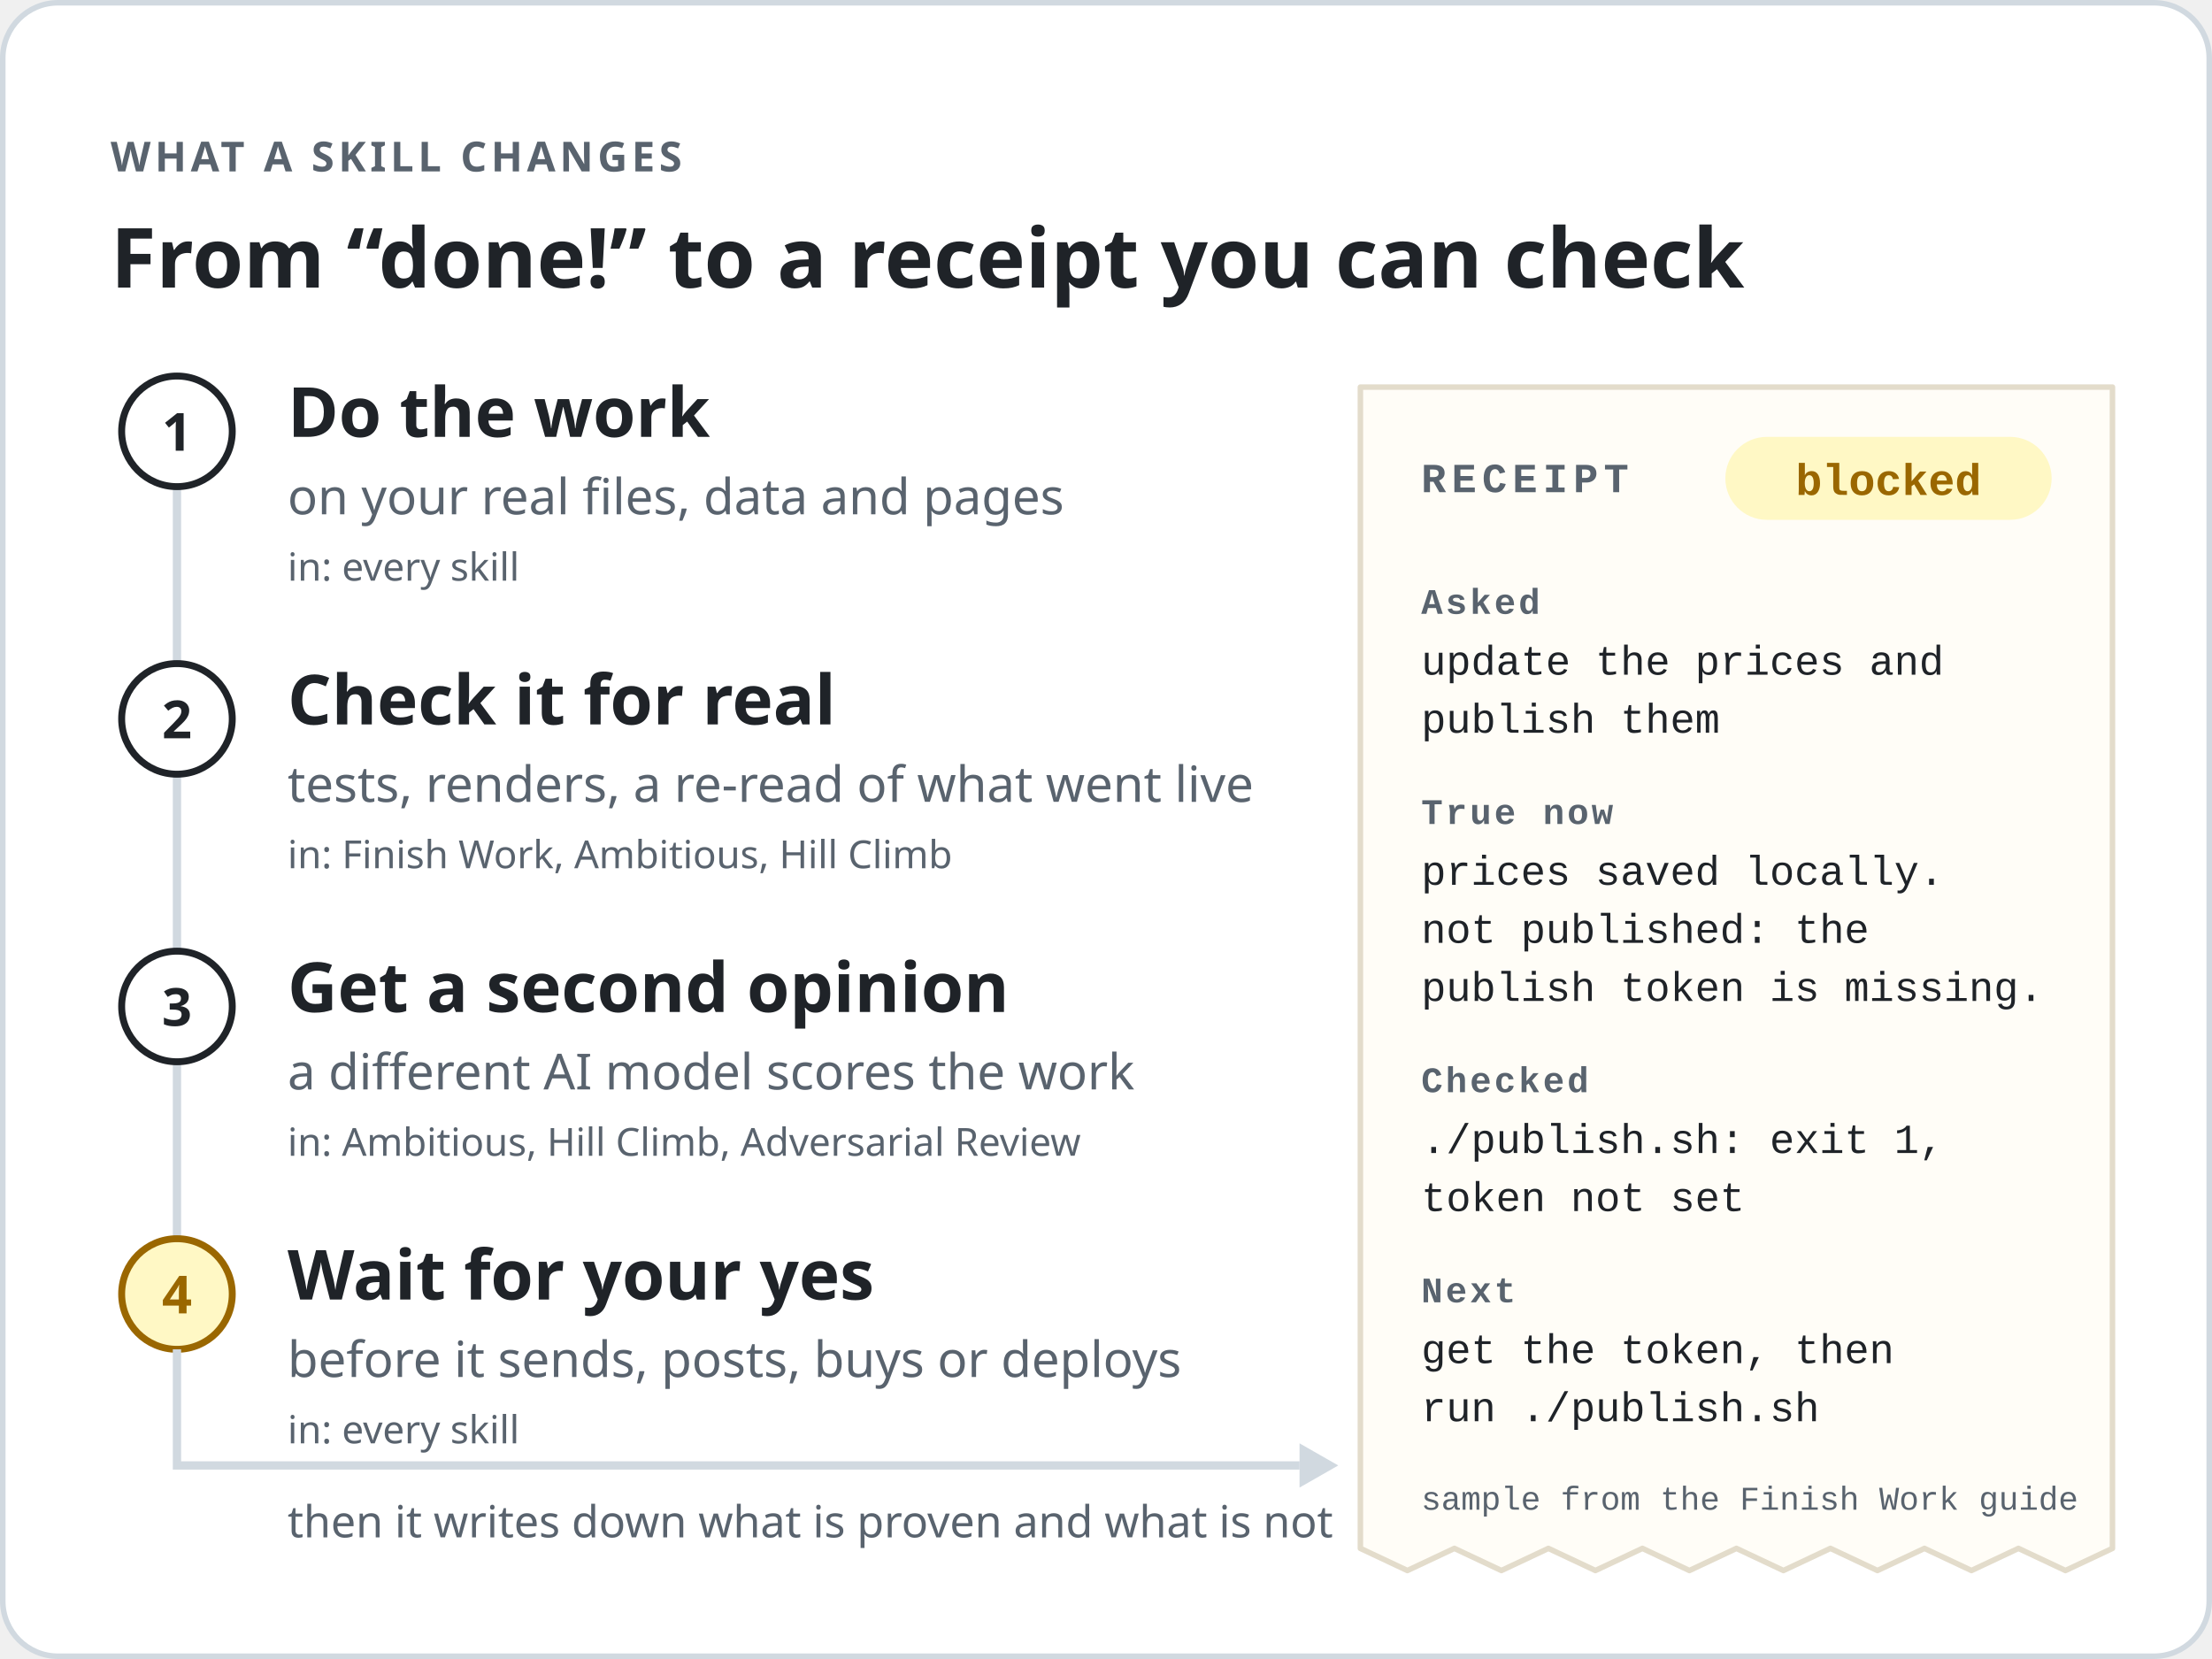
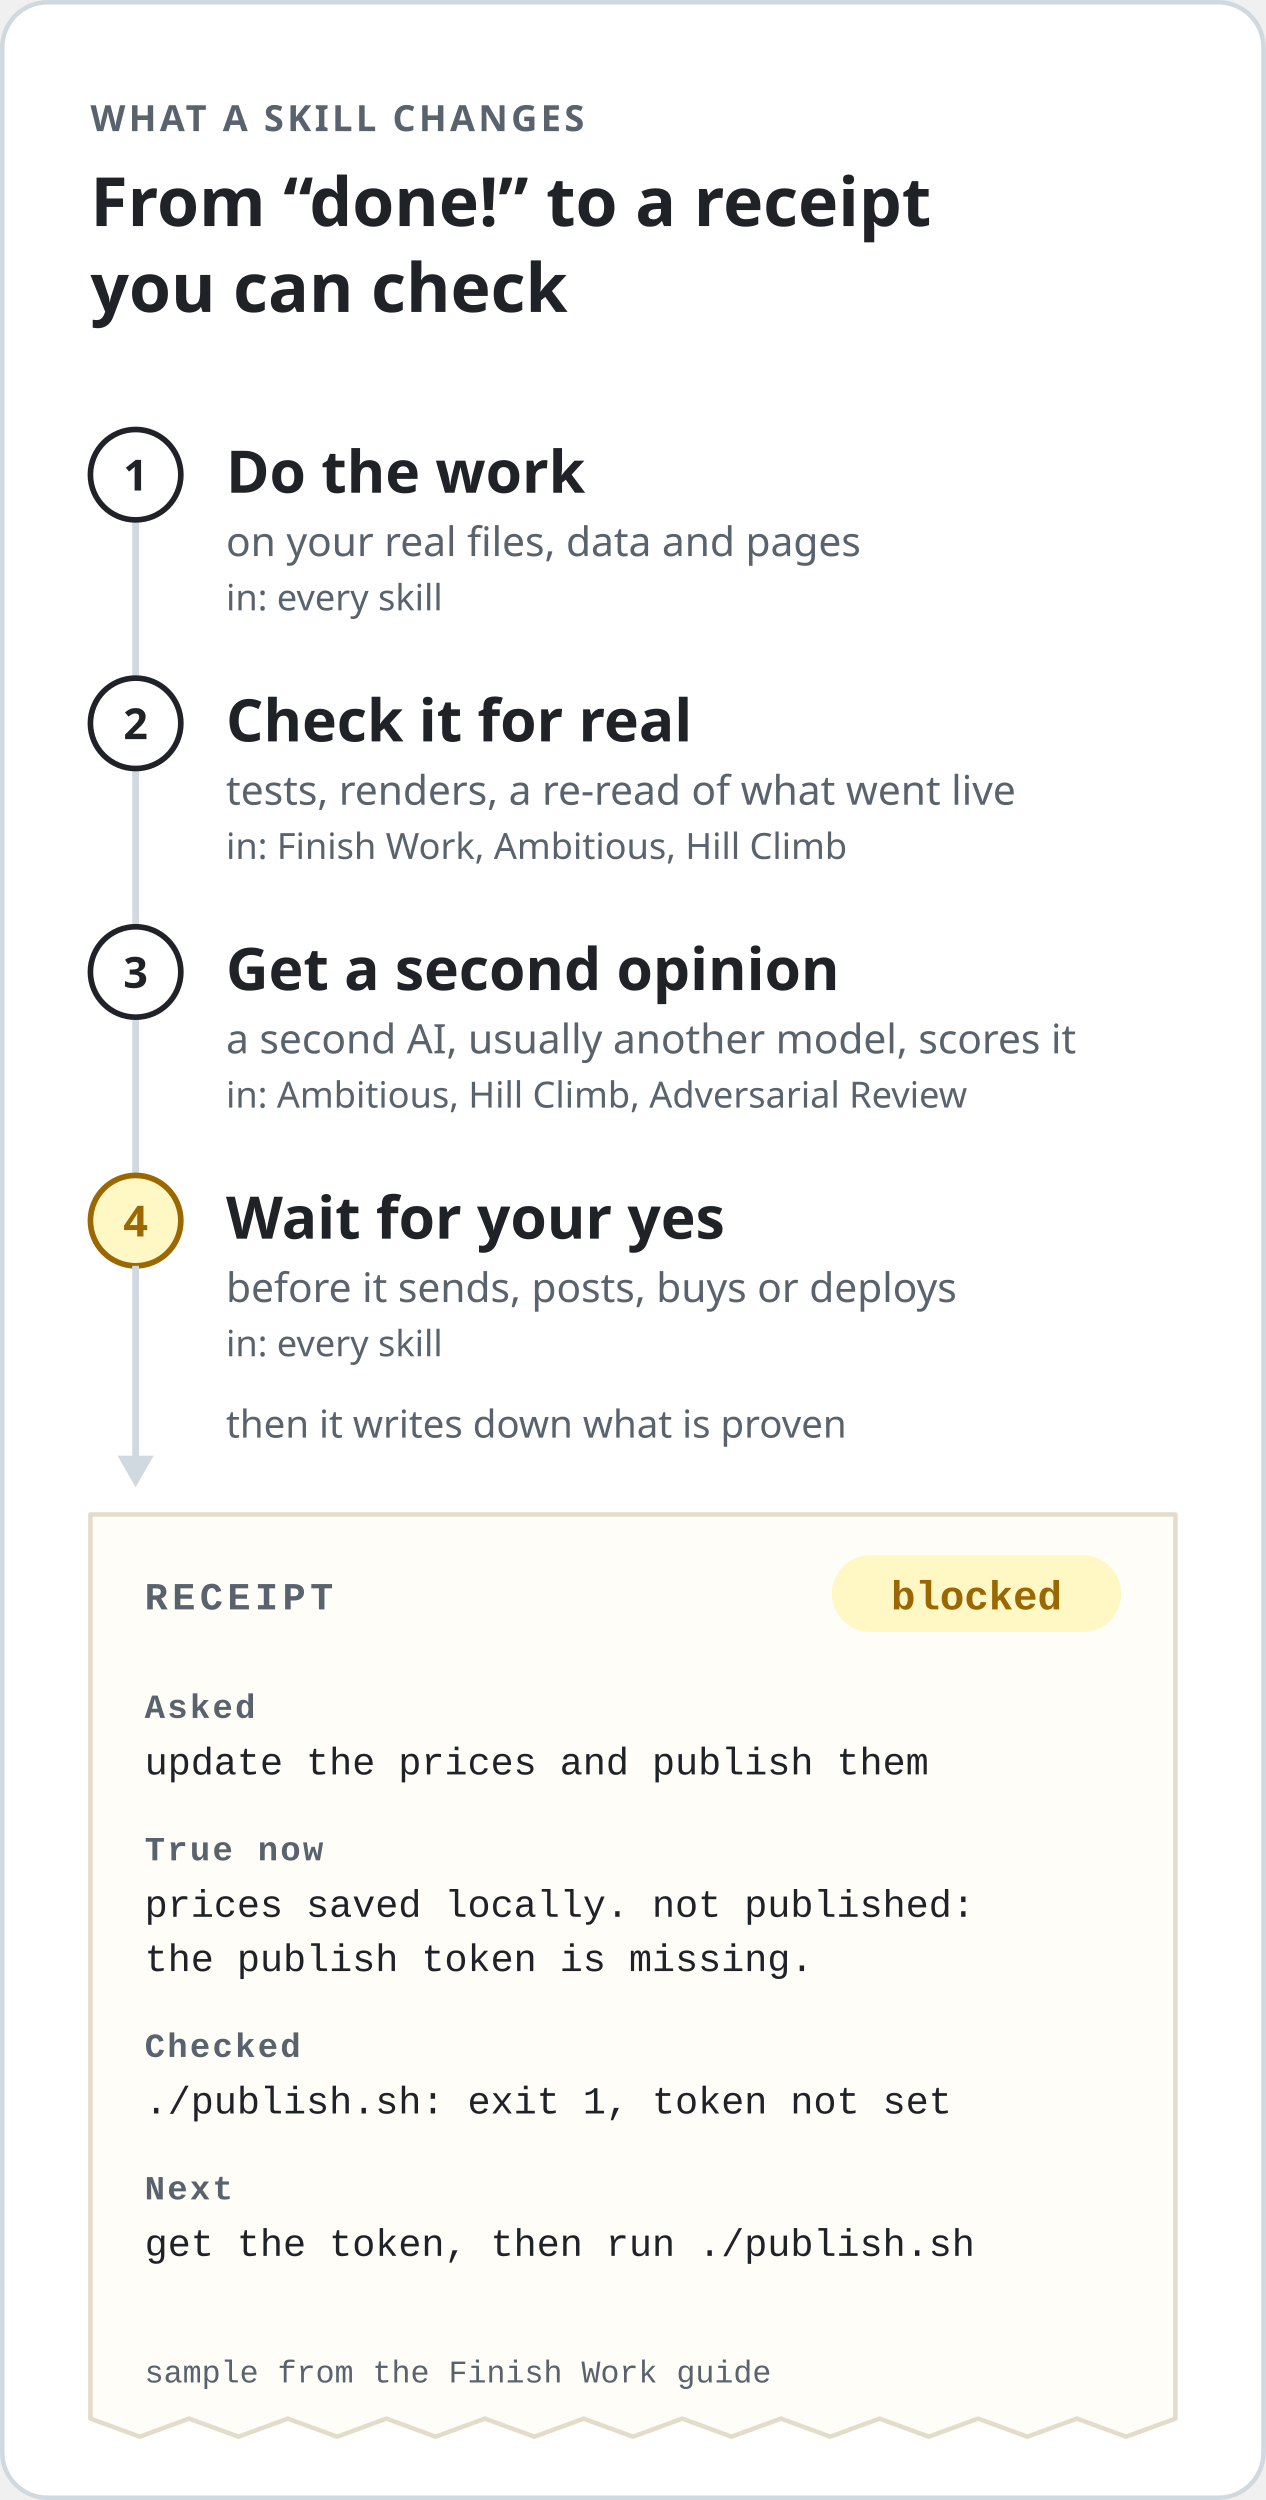
- <svg xmlns="http://www.w3.org/2000/svg" width="800" height="600" viewBox="0 0 800 600" role="img" aria-labelledby="t d">
-   <rect x="1" y="1" width="798" height="598" rx="20" fill="#ffffff" stroke="#d1d9e0" stroke-width="2" />
-   <text x="40" y="62" font-family="-apple-system, BlinkMacSystemFont, 'Segoe UI', 'Noto Sans', Helvetica, Arial, sans-serif" font-size="15" font-weight="600" fill="#59636e" text-anchor="start" letter-spacing="1.5">WHAT A SKILL CHANGES</text>
-   <text x="40" y="104" font-family="-apple-system, BlinkMacSystemFont, 'Segoe UI', 'Noto Sans', Helvetica, Arial, sans-serif" font-size="30" font-weight="700" fill="#1f2328" text-anchor="start">From “done!” to a receipt you can check</text>
-   <line x1="64" y1="156" x2="64" y2="468" stroke="#d1d9e0" stroke-width="3" />
-   <circle cx="64" cy="156" r="20" fill="#ffffff" stroke="#1f2328" stroke-width="2.5" />
-   <text x="64" y="163" font-family="-apple-system, BlinkMacSystemFont, 'Segoe UI', 'Noto Sans', Helvetica, Arial, sans-serif" font-size="19" font-weight="700" fill="#1f2328" text-anchor="middle">1</text>
-   <text x="104" y="158" font-family="-apple-system, BlinkMacSystemFont, 'Segoe UI', 'Noto Sans', Helvetica, Arial, sans-serif" font-size="25" font-weight="700" fill="#1f2328" text-anchor="start">Do the work</text>
-   <text x="104" y="186" font-family="-apple-system, BlinkMacSystemFont, 'Segoe UI', 'Noto Sans', Helvetica, Arial, sans-serif" font-size="18" font-weight="400" fill="#59636e" text-anchor="start">on your real files, data and pages</text>
-   <text x="104" y="210" font-family="-apple-system, BlinkMacSystemFont, 'Segoe UI', 'Noto Sans', Helvetica, Arial, sans-serif" font-size="14" font-weight="400" fill="#59636e" text-anchor="start">in: every skill</text>
-   <circle cx="64" cy="260" r="20" fill="#ffffff" stroke="#1f2328" stroke-width="2.5" />
-   <text x="64" y="267" font-family="-apple-system, BlinkMacSystemFont, 'Segoe UI', 'Noto Sans', Helvetica, Arial, sans-serif" font-size="19" font-weight="700" fill="#1f2328" text-anchor="middle">2</text>
-   <text x="104" y="262" font-family="-apple-system, BlinkMacSystemFont, 'Segoe UI', 'Noto Sans', Helvetica, Arial, sans-serif" font-size="25" font-weight="700" fill="#1f2328" text-anchor="start">Check it for real</text>
-   <text x="104" y="290" font-family="-apple-system, BlinkMacSystemFont, 'Segoe UI', 'Noto Sans', Helvetica, Arial, sans-serif" font-size="18" font-weight="400" fill="#59636e" text-anchor="start">tests, renders, a re-read of what went live</text>
-   <text x="104" y="314" font-family="-apple-system, BlinkMacSystemFont, 'Segoe UI', 'Noto Sans', Helvetica, Arial, sans-serif" font-size="14" font-weight="400" fill="#59636e" text-anchor="start">in: Finish Work, Ambitious, Hill Climb</text>
-   <circle cx="64" cy="364" r="20" fill="#ffffff" stroke="#1f2328" stroke-width="2.5" />
-   <text x="64" y="371" font-family="-apple-system, BlinkMacSystemFont, 'Segoe UI', 'Noto Sans', Helvetica, Arial, sans-serif" font-size="19" font-weight="700" fill="#1f2328" text-anchor="middle">3</text>
-   <text x="104" y="366" font-family="-apple-system, BlinkMacSystemFont, 'Segoe UI', 'Noto Sans', Helvetica, Arial, sans-serif" font-size="25" font-weight="700" fill="#1f2328" text-anchor="start">Get a second opinion</text>
-   <text x="104" y="394" font-family="-apple-system, BlinkMacSystemFont, 'Segoe UI', 'Noto Sans', Helvetica, Arial, sans-serif" font-size="18" font-weight="400" fill="#59636e" text-anchor="start">a different AI model scores the work</text>
-   <text x="104" y="418" font-family="-apple-system, BlinkMacSystemFont, 'Segoe UI', 'Noto Sans', Helvetica, Arial, sans-serif" font-size="14" font-weight="400" fill="#59636e" text-anchor="start">in: Ambitious, Hill Climb, Adversarial Review</text>
-   <circle cx="64" cy="468" r="20" fill="#fff8c5" stroke="#9a6700" stroke-width="2.5" />
-   <text x="64" y="475" font-family="-apple-system, BlinkMacSystemFont, 'Segoe UI', 'Noto Sans', Helvetica, Arial, sans-serif" font-size="19" font-weight="700" fill="#9a6700" text-anchor="middle">4</text>
-   <text x="104" y="470" font-family="-apple-system, BlinkMacSystemFont, 'Segoe UI', 'Noto Sans', Helvetica, Arial, sans-serif" font-size="25" font-weight="700" fill="#1f2328" text-anchor="start">Wait for your yes</text>
-   <text x="104" y="498" font-family="-apple-system, BlinkMacSystemFont, 'Segoe UI', 'Noto Sans', Helvetica, Arial, sans-serif" font-size="18" font-weight="400" fill="#59636e" text-anchor="start">before it sends, posts, buys or deploys</text>
-   <text x="104" y="522" font-family="-apple-system, BlinkMacSystemFont, 'Segoe UI', 'Noto Sans', Helvetica, Arial, sans-serif" font-size="14" font-weight="400" fill="#59636e" text-anchor="start">in: every skill</text>
-   <path d="M 64 488 L 64 530 L 470 530" fill="none" stroke="#d1d9e0" stroke-width="3" />
-   <path d="M 470 522 L 484 530 L 470 538 Z" fill="#d1d9e0" />
-   <text x="104" y="556" font-family="-apple-system, BlinkMacSystemFont, 'Segoe UI', 'Noto Sans', Helvetica, Arial, sans-serif" font-size="16" font-weight="400" fill="#59636e" text-anchor="start">then it writes down what is proven and what is not</text>
-   <path d="M 492 140 L 764 140 L 764 560 L 747 568 L 730 560 L 713 568 L 696 560 L 679 568 L 662 560 L 645 568 L 628 560 L 611 568 L 594 560 L 577 568 L 560 560 L 543 568 L 526 560 L 509 568 L 492 560 L 492 560 Z" fill="#fffdf7" stroke="#e3dccb" stroke-width="2" stroke-linejoin="round" />
-   <text x="514" y="178" font-family="ui-monospace, SFMono-Regular, 'SF Mono', Menlo, Consolas, 'Liberation Mono', monospace" font-size="15" font-weight="700" fill="#59636e" text-anchor="start" letter-spacing="2">RECEIPT</text>
-   <rect x="624" y="158" width="118" height="30" rx="15" fill="#fff8c5" />
-   <text x="683" y="179" font-family="ui-monospace, SFMono-Regular, 'SF Mono', Menlo, Consolas, 'Liberation Mono', monospace" font-size="16" font-weight="700" fill="#9a6700" text-anchor="middle">blocked</text>
-   <text x="514" y="222" font-family="ui-monospace, SFMono-Regular, 'SF Mono', Menlo, Consolas, 'Liberation Mono', monospace" font-size="13" font-weight="700" fill="#59636e" text-anchor="start" letter-spacing="1">Asked</text>
-   <text x="514" y="244" font-family="ui-monospace, SFMono-Regular, 'SF Mono', Menlo, Consolas, 'Liberation Mono', monospace" font-size="15" font-weight="400" fill="#1f2328" text-anchor="start">update the prices and</text>
-   <text x="514" y="265" font-family="ui-monospace, SFMono-Regular, 'SF Mono', Menlo, Consolas, 'Liberation Mono', monospace" font-size="15" font-weight="400" fill="#1f2328" text-anchor="start">publish them</text>
-   <text x="514" y="298" font-family="ui-monospace, SFMono-Regular, 'SF Mono', Menlo, Consolas, 'Liberation Mono', monospace" font-size="13" font-weight="700" fill="#59636e" text-anchor="start" letter-spacing="1">True now</text>
-   <text x="514" y="320" font-family="ui-monospace, SFMono-Regular, 'SF Mono', Menlo, Consolas, 'Liberation Mono', monospace" font-size="15" font-weight="400" fill="#1f2328" text-anchor="start">prices saved locally.</text>
-   <text x="514" y="341" font-family="ui-monospace, SFMono-Regular, 'SF Mono', Menlo, Consolas, 'Liberation Mono', monospace" font-size="15" font-weight="400" fill="#1f2328" text-anchor="start">not published: the</text>
-   <text x="514" y="362" font-family="ui-monospace, SFMono-Regular, 'SF Mono', Menlo, Consolas, 'Liberation Mono', monospace" font-size="15" font-weight="400" fill="#1f2328" text-anchor="start">publish token is missing.</text>
-   <text x="514" y="395" font-family="ui-monospace, SFMono-Regular, 'SF Mono', Menlo, Consolas, 'Liberation Mono', monospace" font-size="13" font-weight="700" fill="#59636e" text-anchor="start" letter-spacing="1">Checked</text>
-   <text x="514" y="417" font-family="ui-monospace, SFMono-Regular, 'SF Mono', Menlo, Consolas, 'Liberation Mono', monospace" font-size="15" font-weight="400" fill="#1f2328" text-anchor="start">./publish.sh: exit 1,</text>
-   <text x="514" y="438" font-family="ui-monospace, SFMono-Regular, 'SF Mono', Menlo, Consolas, 'Liberation Mono', monospace" font-size="15" font-weight="400" fill="#1f2328" text-anchor="start">token not set</text>
-   <text x="514" y="471" font-family="ui-monospace, SFMono-Regular, 'SF Mono', Menlo, Consolas, 'Liberation Mono', monospace" font-size="13" font-weight="700" fill="#59636e" text-anchor="start" letter-spacing="1">Next</text>
-   <text x="514" y="493" font-family="ui-monospace, SFMono-Regular, 'SF Mono', Menlo, Consolas, 'Liberation Mono', monospace" font-size="15" font-weight="400" fill="#1f2328" text-anchor="start">get the token, then</text>
-   <text x="514" y="514" font-family="ui-monospace, SFMono-Regular, 'SF Mono', Menlo, Consolas, 'Liberation Mono', monospace" font-size="15" font-weight="400" fill="#1f2328" text-anchor="start">run ./publish.sh</text>
-   <text x="514" y="546" font-family="ui-monospace, SFMono-Regular, 'SF Mono', Menlo, Consolas, 'Liberation Mono', monospace" font-size="12" font-weight="400" fill="#59636e" text-anchor="start">sample from the Finish Work guide</text>
+ <svg xmlns="http://www.w3.org/2000/svg" width="560" height="1106" viewBox="0 0 560 1106" role="img" aria-labelledby="t d">
+   <rect x="1" y="1" width="558" height="1104" rx="20" fill="#ffffff" stroke="#d1d9e0" stroke-width="2" />
+   <text x="40" y="58" font-family="-apple-system, BlinkMacSystemFont, 'Segoe UI', 'Noto Sans', Helvetica, Arial, sans-serif" font-size="16" font-weight="600" fill="#59636e" text-anchor="start" letter-spacing="1.5">WHAT A SKILL CHANGES</text>
+   <text x="40" y="100" font-family="-apple-system, BlinkMacSystemFont, 'Segoe UI', 'Noto Sans', Helvetica, Arial, sans-serif" font-size="30" font-weight="700" fill="#1f2328" text-anchor="start">From “done!” to a receipt</text>
+   <text x="40" y="138" font-family="-apple-system, BlinkMacSystemFont, 'Segoe UI', 'Noto Sans', Helvetica, Arial, sans-serif" font-size="30" font-weight="700" fill="#1f2328" text-anchor="start">you can check</text>
+   <line x1="60" y1="210" x2="60" y2="540" stroke="#d1d9e0" stroke-width="3" />
+   <circle cx="60" cy="210" r="20" fill="#ffffff" stroke="#1f2328" stroke-width="2.5" />
+   <text x="60" y="217" font-family="-apple-system, BlinkMacSystemFont, 'Segoe UI', 'Noto Sans', Helvetica, Arial, sans-serif" font-size="19" font-weight="700" fill="#1f2328" text-anchor="middle">1</text>
+   <text x="100" y="218" font-family="-apple-system, BlinkMacSystemFont, 'Segoe UI', 'Noto Sans', Helvetica, Arial, sans-serif" font-size="26" font-weight="700" fill="#1f2328" text-anchor="start">Do the work</text>
+   <text x="100" y="246" font-family="-apple-system, BlinkMacSystemFont, 'Segoe UI', 'Noto Sans', Helvetica, Arial, sans-serif" font-size="18" font-weight="400" fill="#59636e" text-anchor="start">on your real files, data and pages</text>
+   <text x="100" y="270" font-family="-apple-system, BlinkMacSystemFont, 'Segoe UI', 'Noto Sans', Helvetica, Arial, sans-serif" font-size="16" font-weight="400" fill="#59636e" text-anchor="start">in: every skill</text>
+   <circle cx="60" cy="320" r="20" fill="#ffffff" stroke="#1f2328" stroke-width="2.5" />
+   <text x="60" y="327" font-family="-apple-system, BlinkMacSystemFont, 'Segoe UI', 'Noto Sans', Helvetica, Arial, sans-serif" font-size="19" font-weight="700" fill="#1f2328" text-anchor="middle">2</text>
+   <text x="100" y="328" font-family="-apple-system, BlinkMacSystemFont, 'Segoe UI', 'Noto Sans', Helvetica, Arial, sans-serif" font-size="26" font-weight="700" fill="#1f2328" text-anchor="start">Check it for real</text>
+   <text x="100" y="356" font-family="-apple-system, BlinkMacSystemFont, 'Segoe UI', 'Noto Sans', Helvetica, Arial, sans-serif" font-size="18" font-weight="400" fill="#59636e" text-anchor="start">tests, renders, a re-read of what went live</text>
+   <text x="100" y="380" font-family="-apple-system, BlinkMacSystemFont, 'Segoe UI', 'Noto Sans', Helvetica, Arial, sans-serif" font-size="16" font-weight="400" fill="#59636e" text-anchor="start">in: Finish Work, Ambitious, Hill Climb</text>
+   <circle cx="60" cy="430" r="20" fill="#ffffff" stroke="#1f2328" stroke-width="2.5" />
+   <text x="60" y="437" font-family="-apple-system, BlinkMacSystemFont, 'Segoe UI', 'Noto Sans', Helvetica, Arial, sans-serif" font-size="19" font-weight="700" fill="#1f2328" text-anchor="middle">3</text>
+   <text x="100" y="438" font-family="-apple-system, BlinkMacSystemFont, 'Segoe UI', 'Noto Sans', Helvetica, Arial, sans-serif" font-size="26" font-weight="700" fill="#1f2328" text-anchor="start">Get a second opinion</text>
+   <text x="100" y="466" font-family="-apple-system, BlinkMacSystemFont, 'Segoe UI', 'Noto Sans', Helvetica, Arial, sans-serif" font-size="18" font-weight="400" fill="#59636e" text-anchor="start">a second AI, usually another model, scores it</text>
+   <text x="100" y="490" font-family="-apple-system, BlinkMacSystemFont, 'Segoe UI', 'Noto Sans', Helvetica, Arial, sans-serif" font-size="16" font-weight="400" fill="#59636e" text-anchor="start">in: Ambitious, Hill Climb, Adversarial Review</text>
+   <circle cx="60" cy="540" r="20" fill="#fff8c5" stroke="#9a6700" stroke-width="2.5" />
+   <text x="60" y="547" font-family="-apple-system, BlinkMacSystemFont, 'Segoe UI', 'Noto Sans', Helvetica, Arial, sans-serif" font-size="19" font-weight="700" fill="#9a6700" text-anchor="middle">4</text>
+   <text x="100" y="548" font-family="-apple-system, BlinkMacSystemFont, 'Segoe UI', 'Noto Sans', Helvetica, Arial, sans-serif" font-size="26" font-weight="700" fill="#1f2328" text-anchor="start">Wait for your yes</text>
+   <text x="100" y="576" font-family="-apple-system, BlinkMacSystemFont, 'Segoe UI', 'Noto Sans', Helvetica, Arial, sans-serif" font-size="18" font-weight="400" fill="#59636e" text-anchor="start">before it sends, posts, buys or deploys</text>
+   <text x="100" y="600" font-family="-apple-system, BlinkMacSystemFont, 'Segoe UI', 'Noto Sans', Helvetica, Arial, sans-serif" font-size="16" font-weight="400" fill="#59636e" text-anchor="start">in: every skill</text>
+   <path d="M 60 560 L 60 652" fill="none" stroke="#d1d9e0" stroke-width="3" />
+   <path d="M 52 644 L 60 658 L 68 644 Z" fill="#d1d9e0" />
+   <text x="100" y="636" font-family="-apple-system, BlinkMacSystemFont, 'Segoe UI', 'Noto Sans', Helvetica, Arial, sans-serif" font-size="17" font-weight="400" fill="#59636e" text-anchor="start">then it writes down what is proven</text>
+   <path d="M 40 670 L 520 670 L 520 1070 L 498.2 1078 L 476.4 1070 L 454.5 1078 L 432.7 1070 L 410.9 1078 L 389.1 1070 L 367.3 1078 L 345.5 1070 L 323.6 1078 L 301.8 1070 L 280.0 1078 L 258.2 1070 L 236.4 1078 L 214.5 1070 L 192.7 1078 L 170.9 1070 L 149.1 1078 L 127.3 1070 L 105.5 1078 L 83.6 1070 L 61.8 1078 L 40.0 1070 L 40 1070 Z" fill="#fffdf7" stroke="#e3dccb" stroke-width="2" stroke-linejoin="round" />
+   <text x="64" y="712" font-family="ui-monospace, SFMono-Regular, 'SF Mono', Menlo, Consolas, 'Liberation Mono', monospace" font-size="17" font-weight="700" fill="#59636e" text-anchor="start" letter-spacing="2">RECEIPT</text>
+   <rect x="368" y="688" width="128" height="34" rx="17" fill="#fff8c5" />
+   <text x="432" y="712" font-family="ui-monospace, SFMono-Regular, 'SF Mono', Menlo, Consolas, 'Liberation Mono', monospace" font-size="18" font-weight="700" fill="#9a6700" text-anchor="middle">blocked</text>
+   <text x="64" y="760" font-family="ui-monospace, SFMono-Regular, 'SF Mono', Menlo, Consolas, 'Liberation Mono', monospace" font-size="15" font-weight="700" fill="#59636e" text-anchor="start" letter-spacing="1">Asked</text>
+   <text x="64" y="785" font-family="ui-monospace, SFMono-Regular, 'SF Mono', Menlo, Consolas, 'Liberation Mono', monospace" font-size="17" font-weight="400" fill="#1f2328" text-anchor="start">update the prices and publish them</text>
+   <text x="64" y="823" font-family="ui-monospace, SFMono-Regular, 'SF Mono', Menlo, Consolas, 'Liberation Mono', monospace" font-size="15" font-weight="700" fill="#59636e" text-anchor="start" letter-spacing="1">True now</text>
+   <text x="64" y="848" font-family="ui-monospace, SFMono-Regular, 'SF Mono', Menlo, Consolas, 'Liberation Mono', monospace" font-size="17" font-weight="400" fill="#1f2328" text-anchor="start">prices saved locally. not published:</text>
+   <text x="64" y="872" font-family="ui-monospace, SFMono-Regular, 'SF Mono', Menlo, Consolas, 'Liberation Mono', monospace" font-size="17" font-weight="400" fill="#1f2328" text-anchor="start">the publish token is missing.</text>
+   <text x="64" y="910" font-family="ui-monospace, SFMono-Regular, 'SF Mono', Menlo, Consolas, 'Liberation Mono', monospace" font-size="15" font-weight="700" fill="#59636e" text-anchor="start" letter-spacing="1">Checked</text>
+   <text x="64" y="935" font-family="ui-monospace, SFMono-Regular, 'SF Mono', Menlo, Consolas, 'Liberation Mono', monospace" font-size="17" font-weight="400" fill="#1f2328" text-anchor="start">./publish.sh: exit 1, token not set</text>
+   <text x="64" y="973" font-family="ui-monospace, SFMono-Regular, 'SF Mono', Menlo, Consolas, 'Liberation Mono', monospace" font-size="15" font-weight="700" fill="#59636e" text-anchor="start" letter-spacing="1">Next</text>
+   <text x="64" y="998" font-family="ui-monospace, SFMono-Regular, 'SF Mono', Menlo, Consolas, 'Liberation Mono', monospace" font-size="17" font-weight="400" fill="#1f2328" text-anchor="start">get the token, then run ./publish.sh</text>
+   <text x="64" y="1054" font-family="ui-monospace, SFMono-Regular, 'SF Mono', Menlo, Consolas, 'Liberation Mono', monospace" font-size="14" font-weight="400" fill="#59636e" text-anchor="start">sample from the Finish Work guide</text>
</svg>
